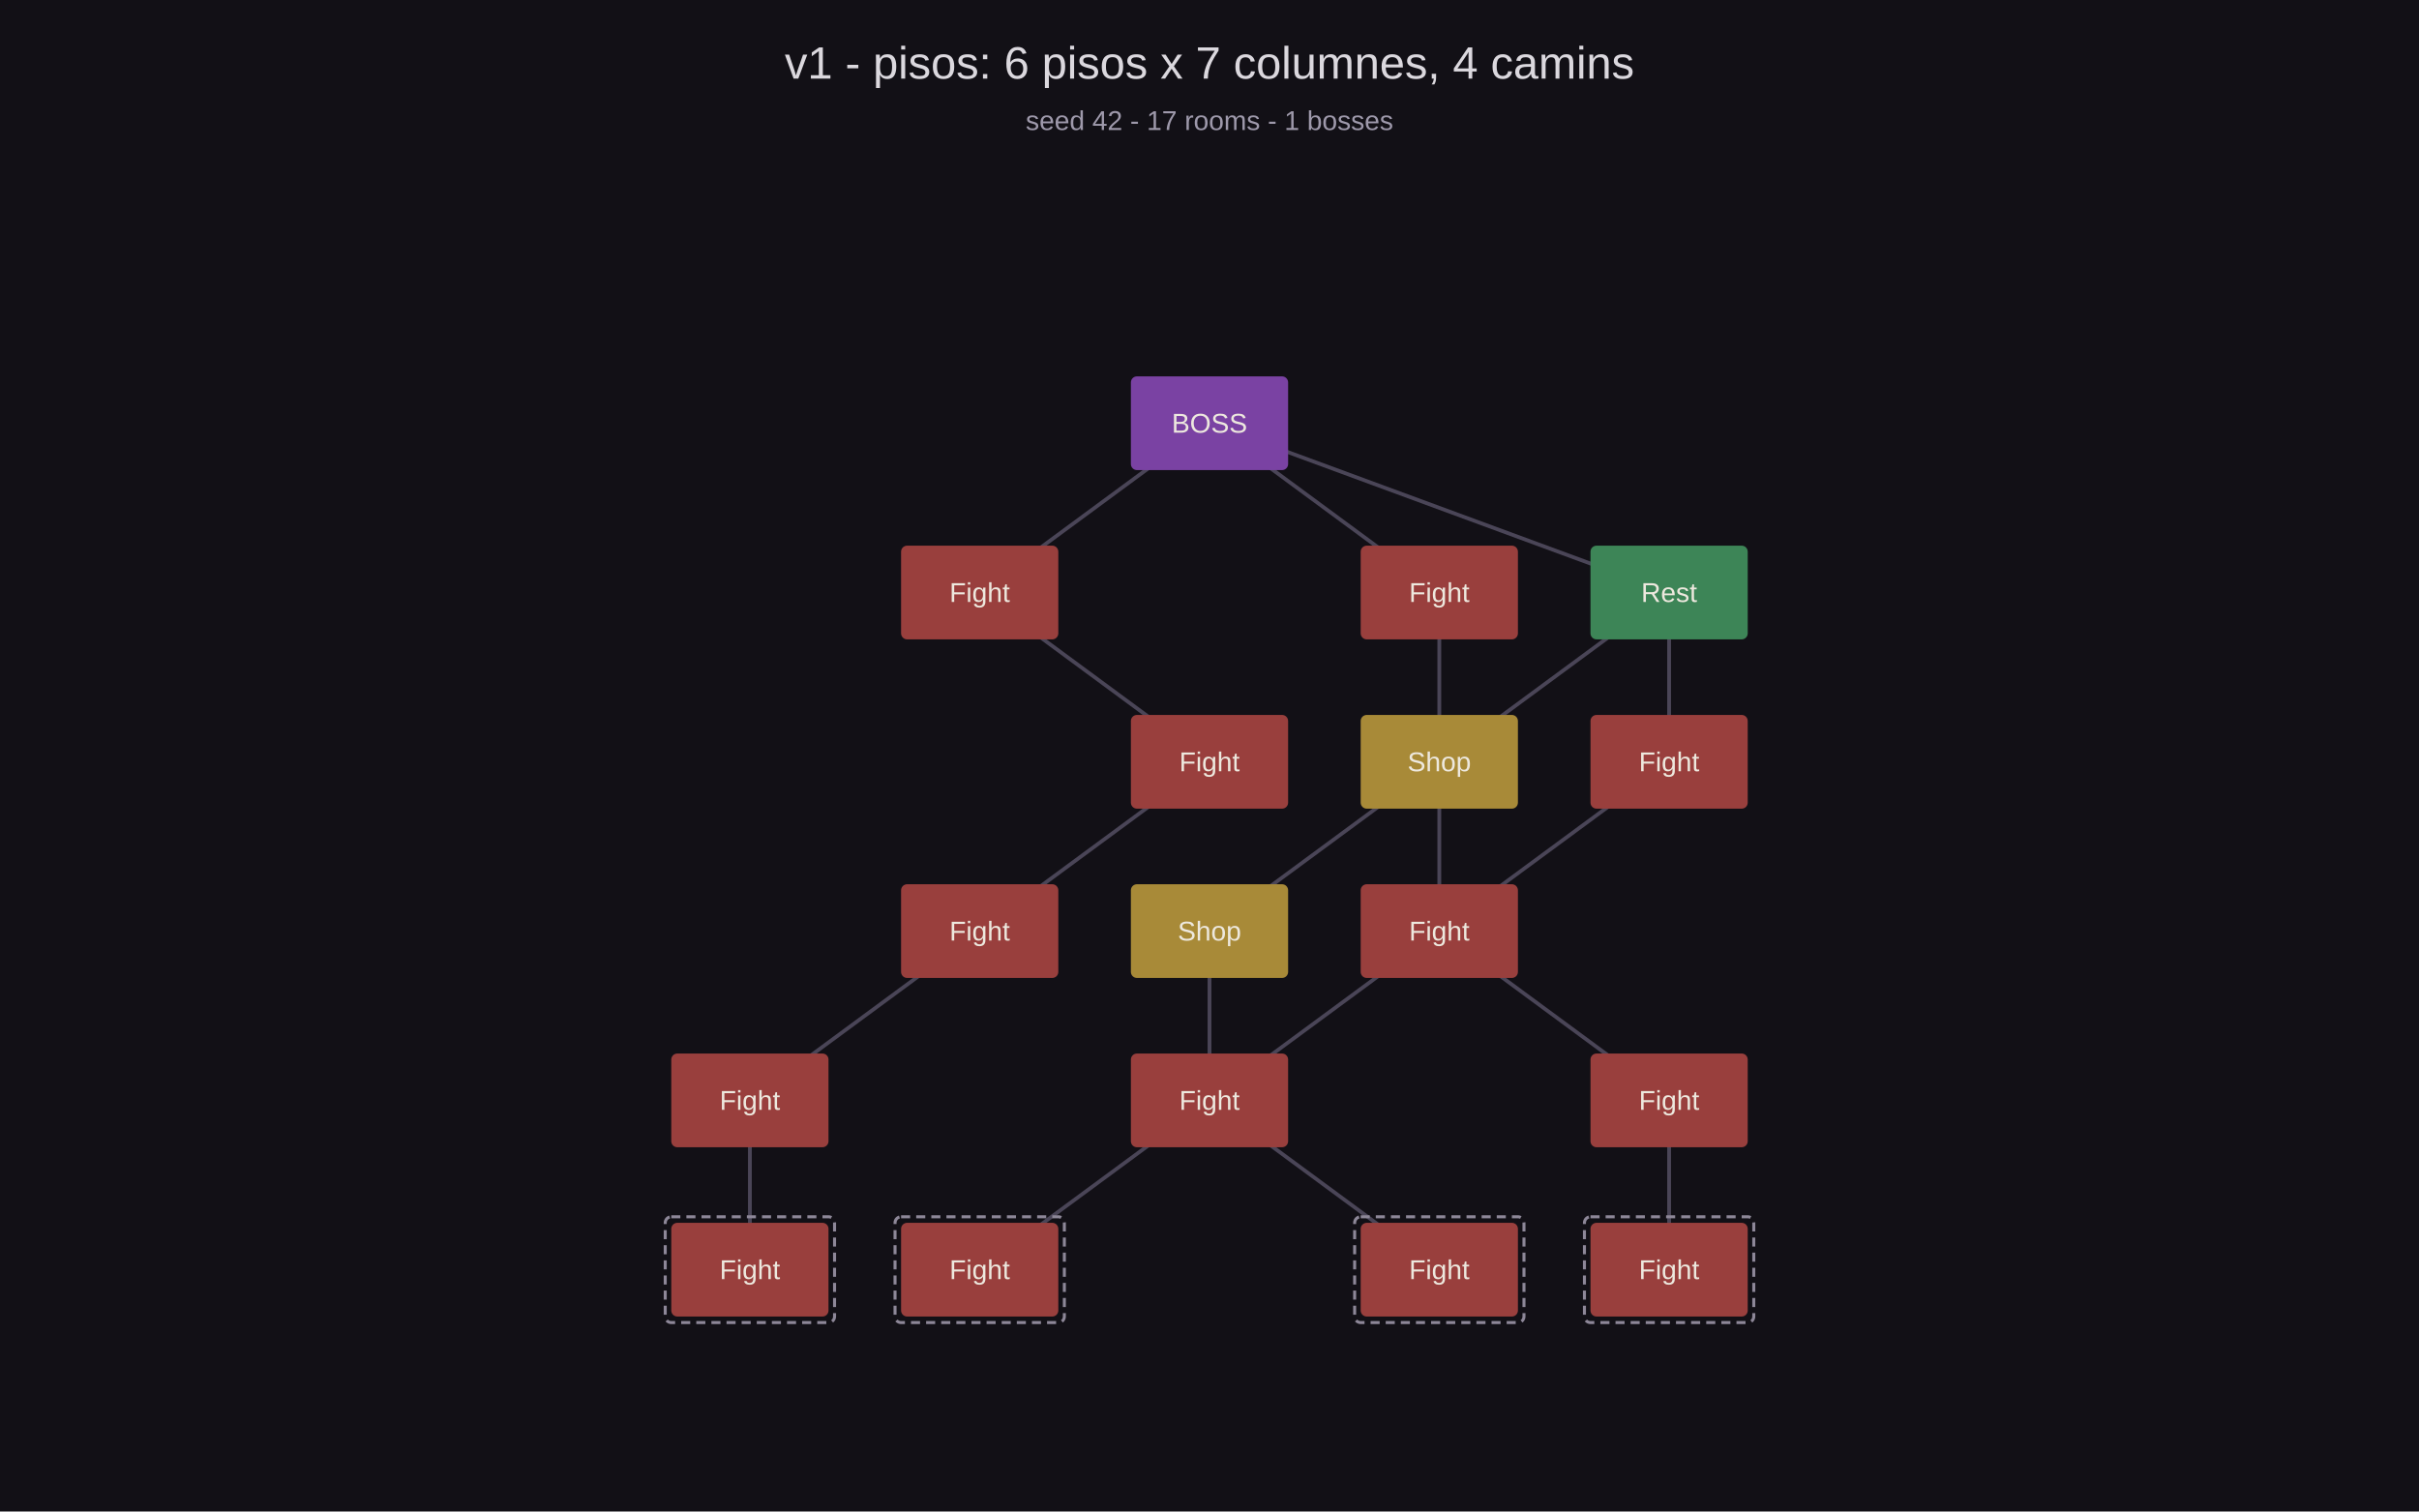
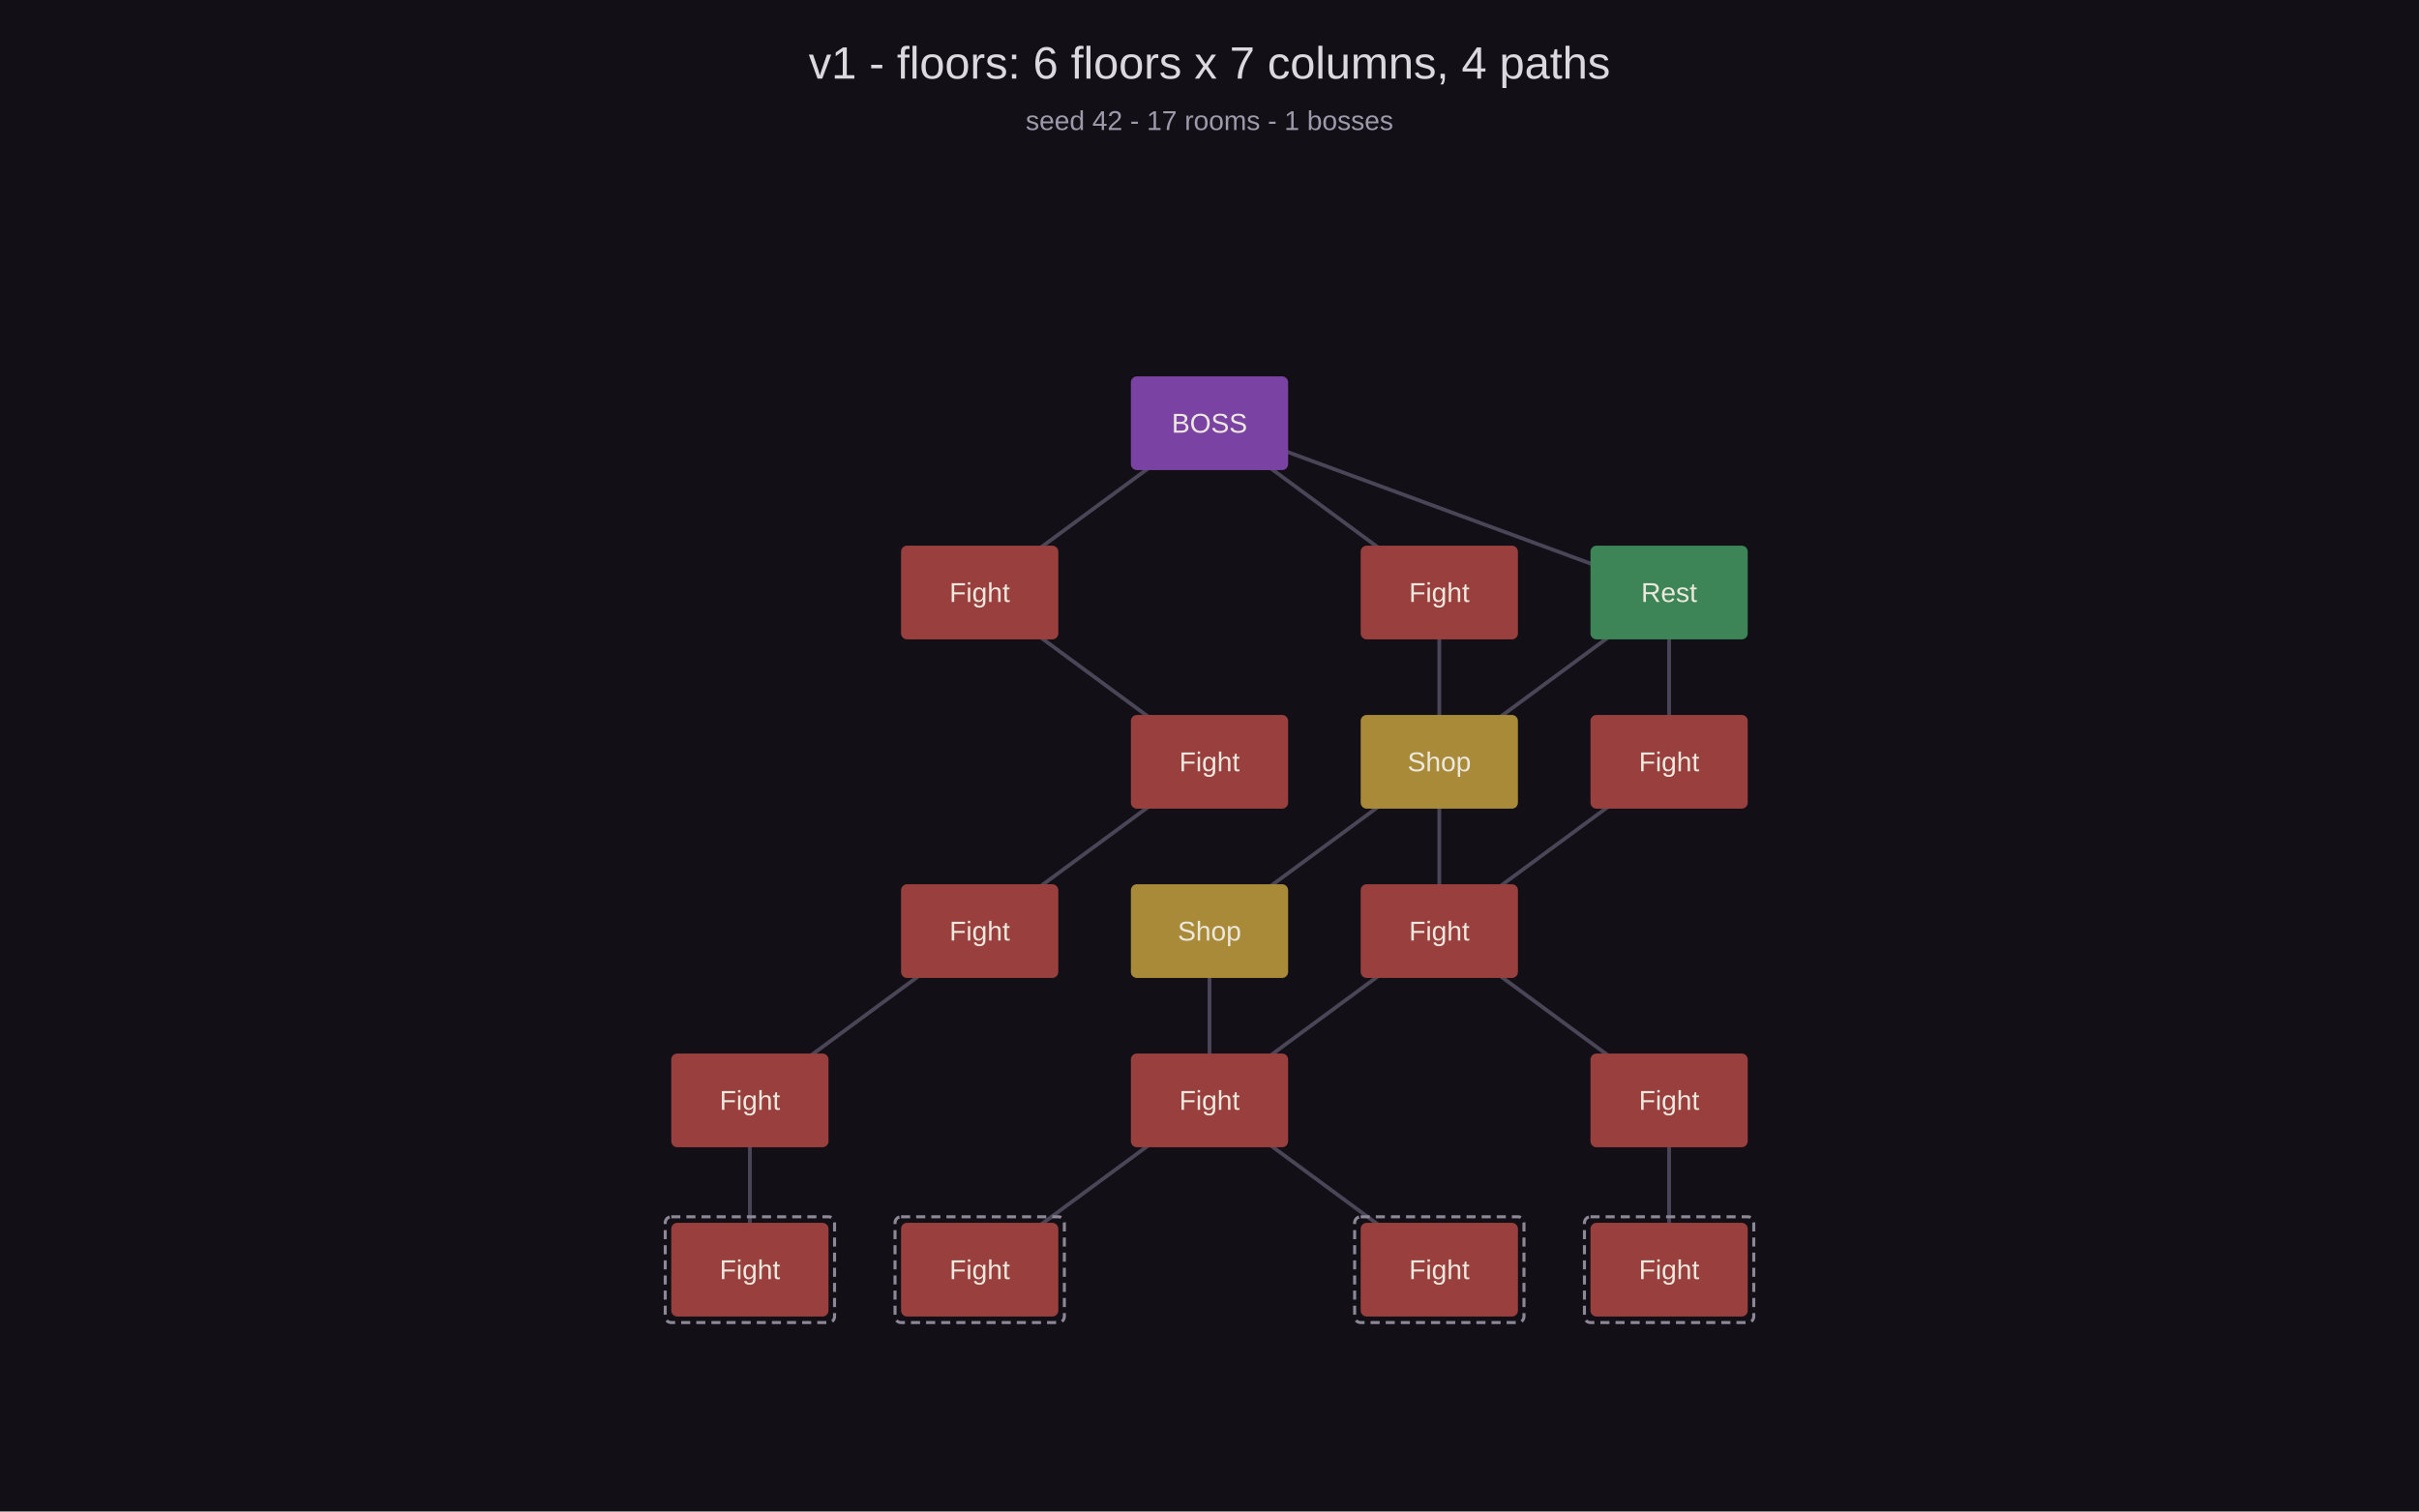
<svg xmlns="http://www.w3.org/2000/svg" width="1600" height="1000" viewBox="0 0 1600 1000">
  <rect width="1600" height="1000" fill="#121016" />
-   <text x="800" y="52" fill="#dbd8de" font-family="Segoe UI, Arial, sans-serif" font-size="30" text-anchor="middle">v1 - pisos: 6 pisos x 7 columnes, 4 camins</text>
+   <text x="800" y="52" fill="#dbd8de" font-family="Segoe UI, Arial, sans-serif" font-size="30" text-anchor="middle">v1 - floors: 6 floors x 7 columns, 4 paths</text>
  <text x="800" y="86" fill="#9e99ab" font-family="Segoe UI, Arial, sans-serif" font-size="18" text-anchor="middle">seed 42  -  17 rooms  -  1 bosses</text>
  <polyline fill="none" stroke="#4a4557" stroke-width="2.5" points="496,840 496,728" />
  <polyline fill="none" stroke="#4a4557" stroke-width="2.5" points="648,840 800,728" />
  <polyline fill="none" stroke="#4a4557" stroke-width="2.5" points="952,840 800,728" />
  <polyline fill="none" stroke="#4a4557" stroke-width="2.5" points="1104,840 1104,728" />
  <polyline fill="none" stroke="#4a4557" stroke-width="2.5" points="496,728 648,616" />
  <polyline fill="none" stroke="#4a4557" stroke-width="2.5" points="800,728 952,616" />
  <polyline fill="none" stroke="#4a4557" stroke-width="2.5" points="800,728 800,616" />
  <polyline fill="none" stroke="#4a4557" stroke-width="2.5" points="1104,728 952,616" />
  <polyline fill="none" stroke="#4a4557" stroke-width="2.5" points="648,616 800,504" />
  <polyline fill="none" stroke="#4a4557" stroke-width="2.5" points="800,616 952,504" />
  <polyline fill="none" stroke="#4a4557" stroke-width="2.5" points="952,616 1104,504" />
  <polyline fill="none" stroke="#4a4557" stroke-width="2.5" points="952,616 952,504" />
  <polyline fill="none" stroke="#4a4557" stroke-width="2.5" points="800,504 648,392" />
  <polyline fill="none" stroke="#4a4557" stroke-width="2.5" points="952,504 1104,392" />
  <polyline fill="none" stroke="#4a4557" stroke-width="2.5" points="952,504 952,392" />
  <polyline fill="none" stroke="#4a4557" stroke-width="2.5" points="1104,504 1104,392" />
  <polyline fill="none" stroke="#4a4557" stroke-width="2.5" points="648,392 800,280" />
  <polyline fill="none" stroke="#4a4557" stroke-width="2.5" points="952,392 800,280" />
  <polyline fill="none" stroke="#4a4557" stroke-width="2.5" points="1104,392 800,280" />
  <rect x="440" y="805" width="112" height="70" rx="4" fill="none" stroke="#8d8798" stroke-width="2" stroke-dasharray="6 4" />
  <rect x="444" y="809" width="104" height="62" rx="4" fill="#993f3d" />
  <text x="496" y="840" fill="#ede8de" font-family="Segoe UI, Arial, sans-serif" font-size="18" text-anchor="middle" dominant-baseline="central">Fight</text>
  <rect x="592" y="805" width="112" height="70" rx="4" fill="none" stroke="#8d8798" stroke-width="2" stroke-dasharray="6 4" />
  <rect x="596" y="809" width="104" height="62" rx="4" fill="#993f3d" />
  <text x="648" y="840" fill="#ede8de" font-family="Segoe UI, Arial, sans-serif" font-size="18" text-anchor="middle" dominant-baseline="central">Fight</text>
  <rect x="896" y="805" width="112" height="70" rx="4" fill="none" stroke="#8d8798" stroke-width="2" stroke-dasharray="6 4" />
  <rect x="900" y="809" width="104" height="62" rx="4" fill="#993f3d" />
  <text x="952" y="840" fill="#ede8de" font-family="Segoe UI, Arial, sans-serif" font-size="18" text-anchor="middle" dominant-baseline="central">Fight</text>
  <rect x="1048" y="805" width="112" height="70" rx="4" fill="none" stroke="#8d8798" stroke-width="2" stroke-dasharray="6 4" />
  <rect x="1052" y="809" width="104" height="62" rx="4" fill="#993f3d" />
  <text x="1104" y="840" fill="#ede8de" font-family="Segoe UI, Arial, sans-serif" font-size="18" text-anchor="middle" dominant-baseline="central">Fight</text>
  <rect x="444" y="697" width="104" height="62" rx="4" fill="#993f3d" />
  <text x="496" y="728" fill="#ede8de" font-family="Segoe UI, Arial, sans-serif" font-size="18" text-anchor="middle" dominant-baseline="central">Fight</text>
  <rect x="748" y="697" width="104" height="62" rx="4" fill="#993f3d" />
  <text x="800" y="728" fill="#ede8de" font-family="Segoe UI, Arial, sans-serif" font-size="18" text-anchor="middle" dominant-baseline="central">Fight</text>
  <rect x="1052" y="697" width="104" height="62" rx="4" fill="#993f3d" />
  <text x="1104" y="728" fill="#ede8de" font-family="Segoe UI, Arial, sans-serif" font-size="18" text-anchor="middle" dominant-baseline="central">Fight</text>
  <rect x="596" y="585" width="104" height="62" rx="4" fill="#993f3d" />
  <text x="648" y="616" fill="#ede8de" font-family="Segoe UI, Arial, sans-serif" font-size="18" text-anchor="middle" dominant-baseline="central">Fight</text>
  <rect x="748" y="585" width="104" height="62" rx="4" fill="#a88a38" />
  <text x="800" y="616" fill="#ede8de" font-family="Segoe UI, Arial, sans-serif" font-size="18" text-anchor="middle" dominant-baseline="central">Shop</text>
  <rect x="900" y="585" width="104" height="62" rx="4" fill="#993f3d" />
  <text x="952" y="616" fill="#ede8de" font-family="Segoe UI, Arial, sans-serif" font-size="18" text-anchor="middle" dominant-baseline="central">Fight</text>
  <rect x="748" y="473" width="104" height="62" rx="4" fill="#993f3d" />
  <text x="800" y="504" fill="#ede8de" font-family="Segoe UI, Arial, sans-serif" font-size="18" text-anchor="middle" dominant-baseline="central">Fight</text>
  <rect x="900" y="473" width="104" height="62" rx="4" fill="#a88a38" />
  <text x="952" y="504" fill="#ede8de" font-family="Segoe UI, Arial, sans-serif" font-size="18" text-anchor="middle" dominant-baseline="central">Shop</text>
  <rect x="1052" y="473" width="104" height="62" rx="4" fill="#993f3d" />
  <text x="1104" y="504" fill="#ede8de" font-family="Segoe UI, Arial, sans-serif" font-size="18" text-anchor="middle" dominant-baseline="central">Fight</text>
  <rect x="596" y="361" width="104" height="62" rx="4" fill="#993f3d" />
  <text x="648" y="392" fill="#ede8de" font-family="Segoe UI, Arial, sans-serif" font-size="18" text-anchor="middle" dominant-baseline="central">Fight</text>
  <rect x="900" y="361" width="104" height="62" rx="4" fill="#993f3d" />
  <text x="952" y="392" fill="#ede8de" font-family="Segoe UI, Arial, sans-serif" font-size="18" text-anchor="middle" dominant-baseline="central">Fight</text>
  <rect x="1052" y="361" width="104" height="62" rx="4" fill="#3d8557" />
  <text x="1104" y="392" fill="#ede8de" font-family="Segoe UI, Arial, sans-serif" font-size="18" text-anchor="middle" dominant-baseline="central">Rest</text>
  <rect x="748" y="249" width="104" height="62" rx="4" fill="#7a42a3" />
  <text x="800" y="280" fill="#ede8de" font-family="Segoe UI, Arial, sans-serif" font-size="18" text-anchor="middle" dominant-baseline="central">BOSS</text>
</svg>
